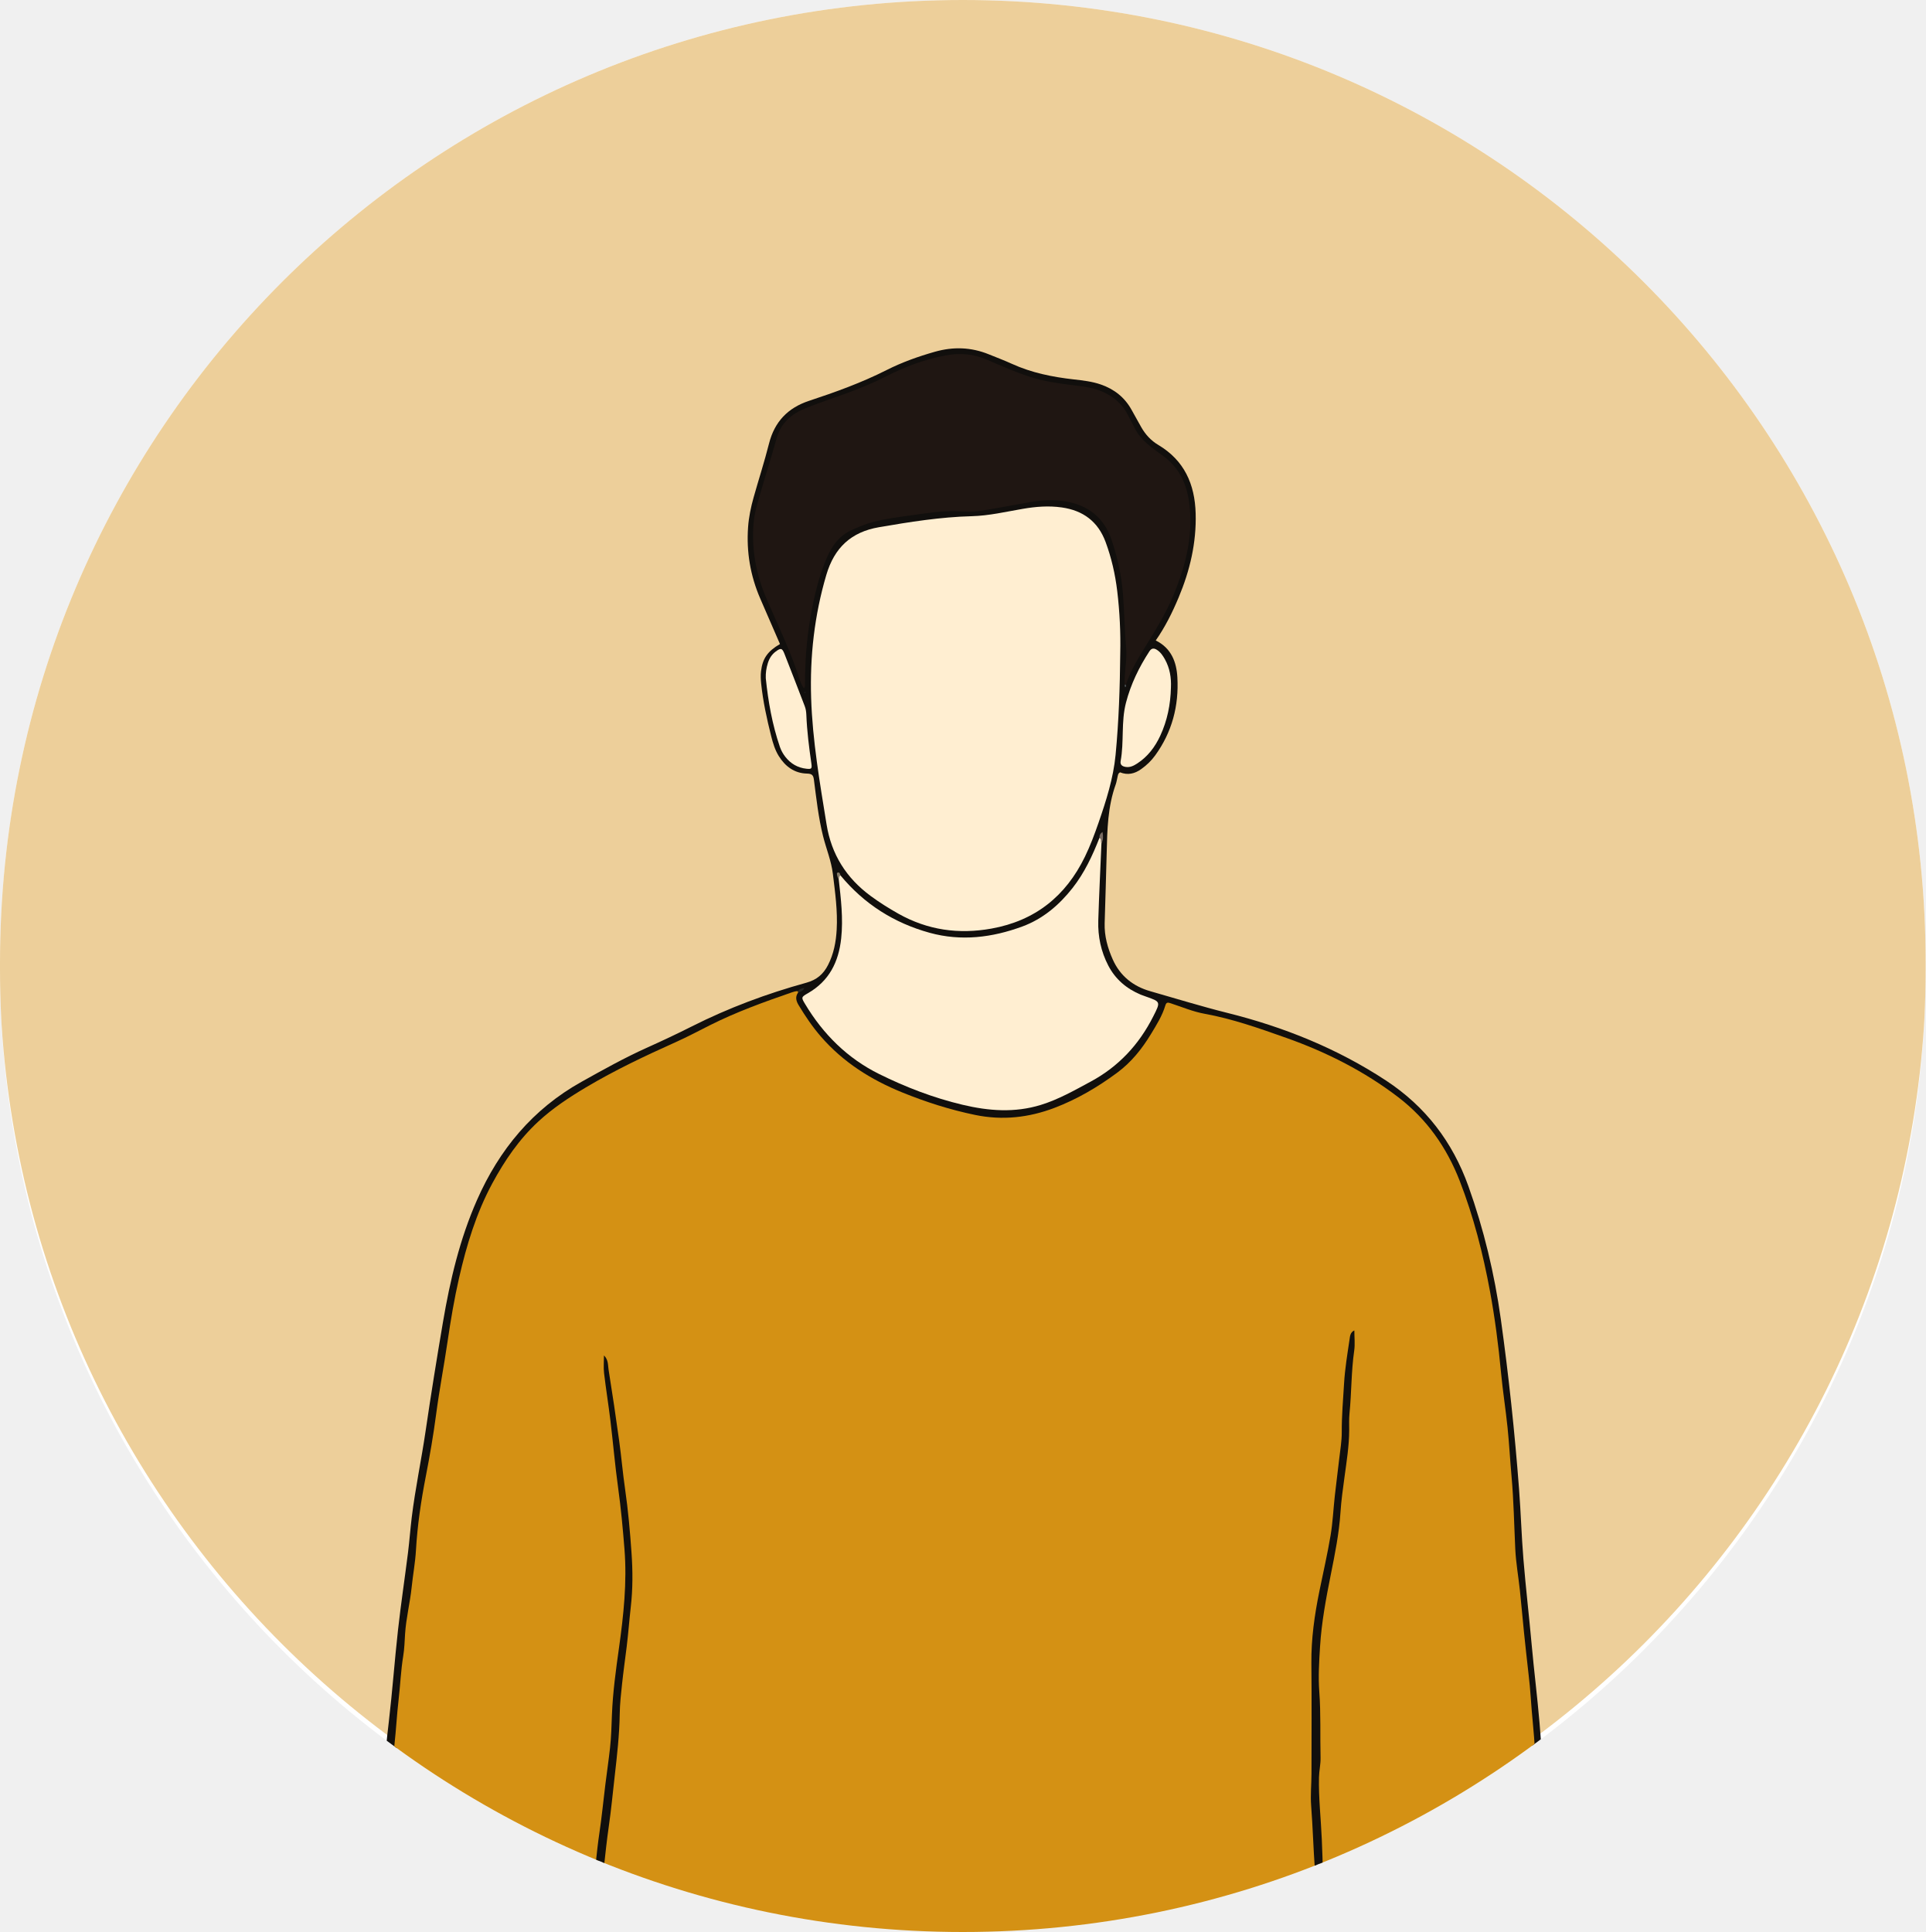
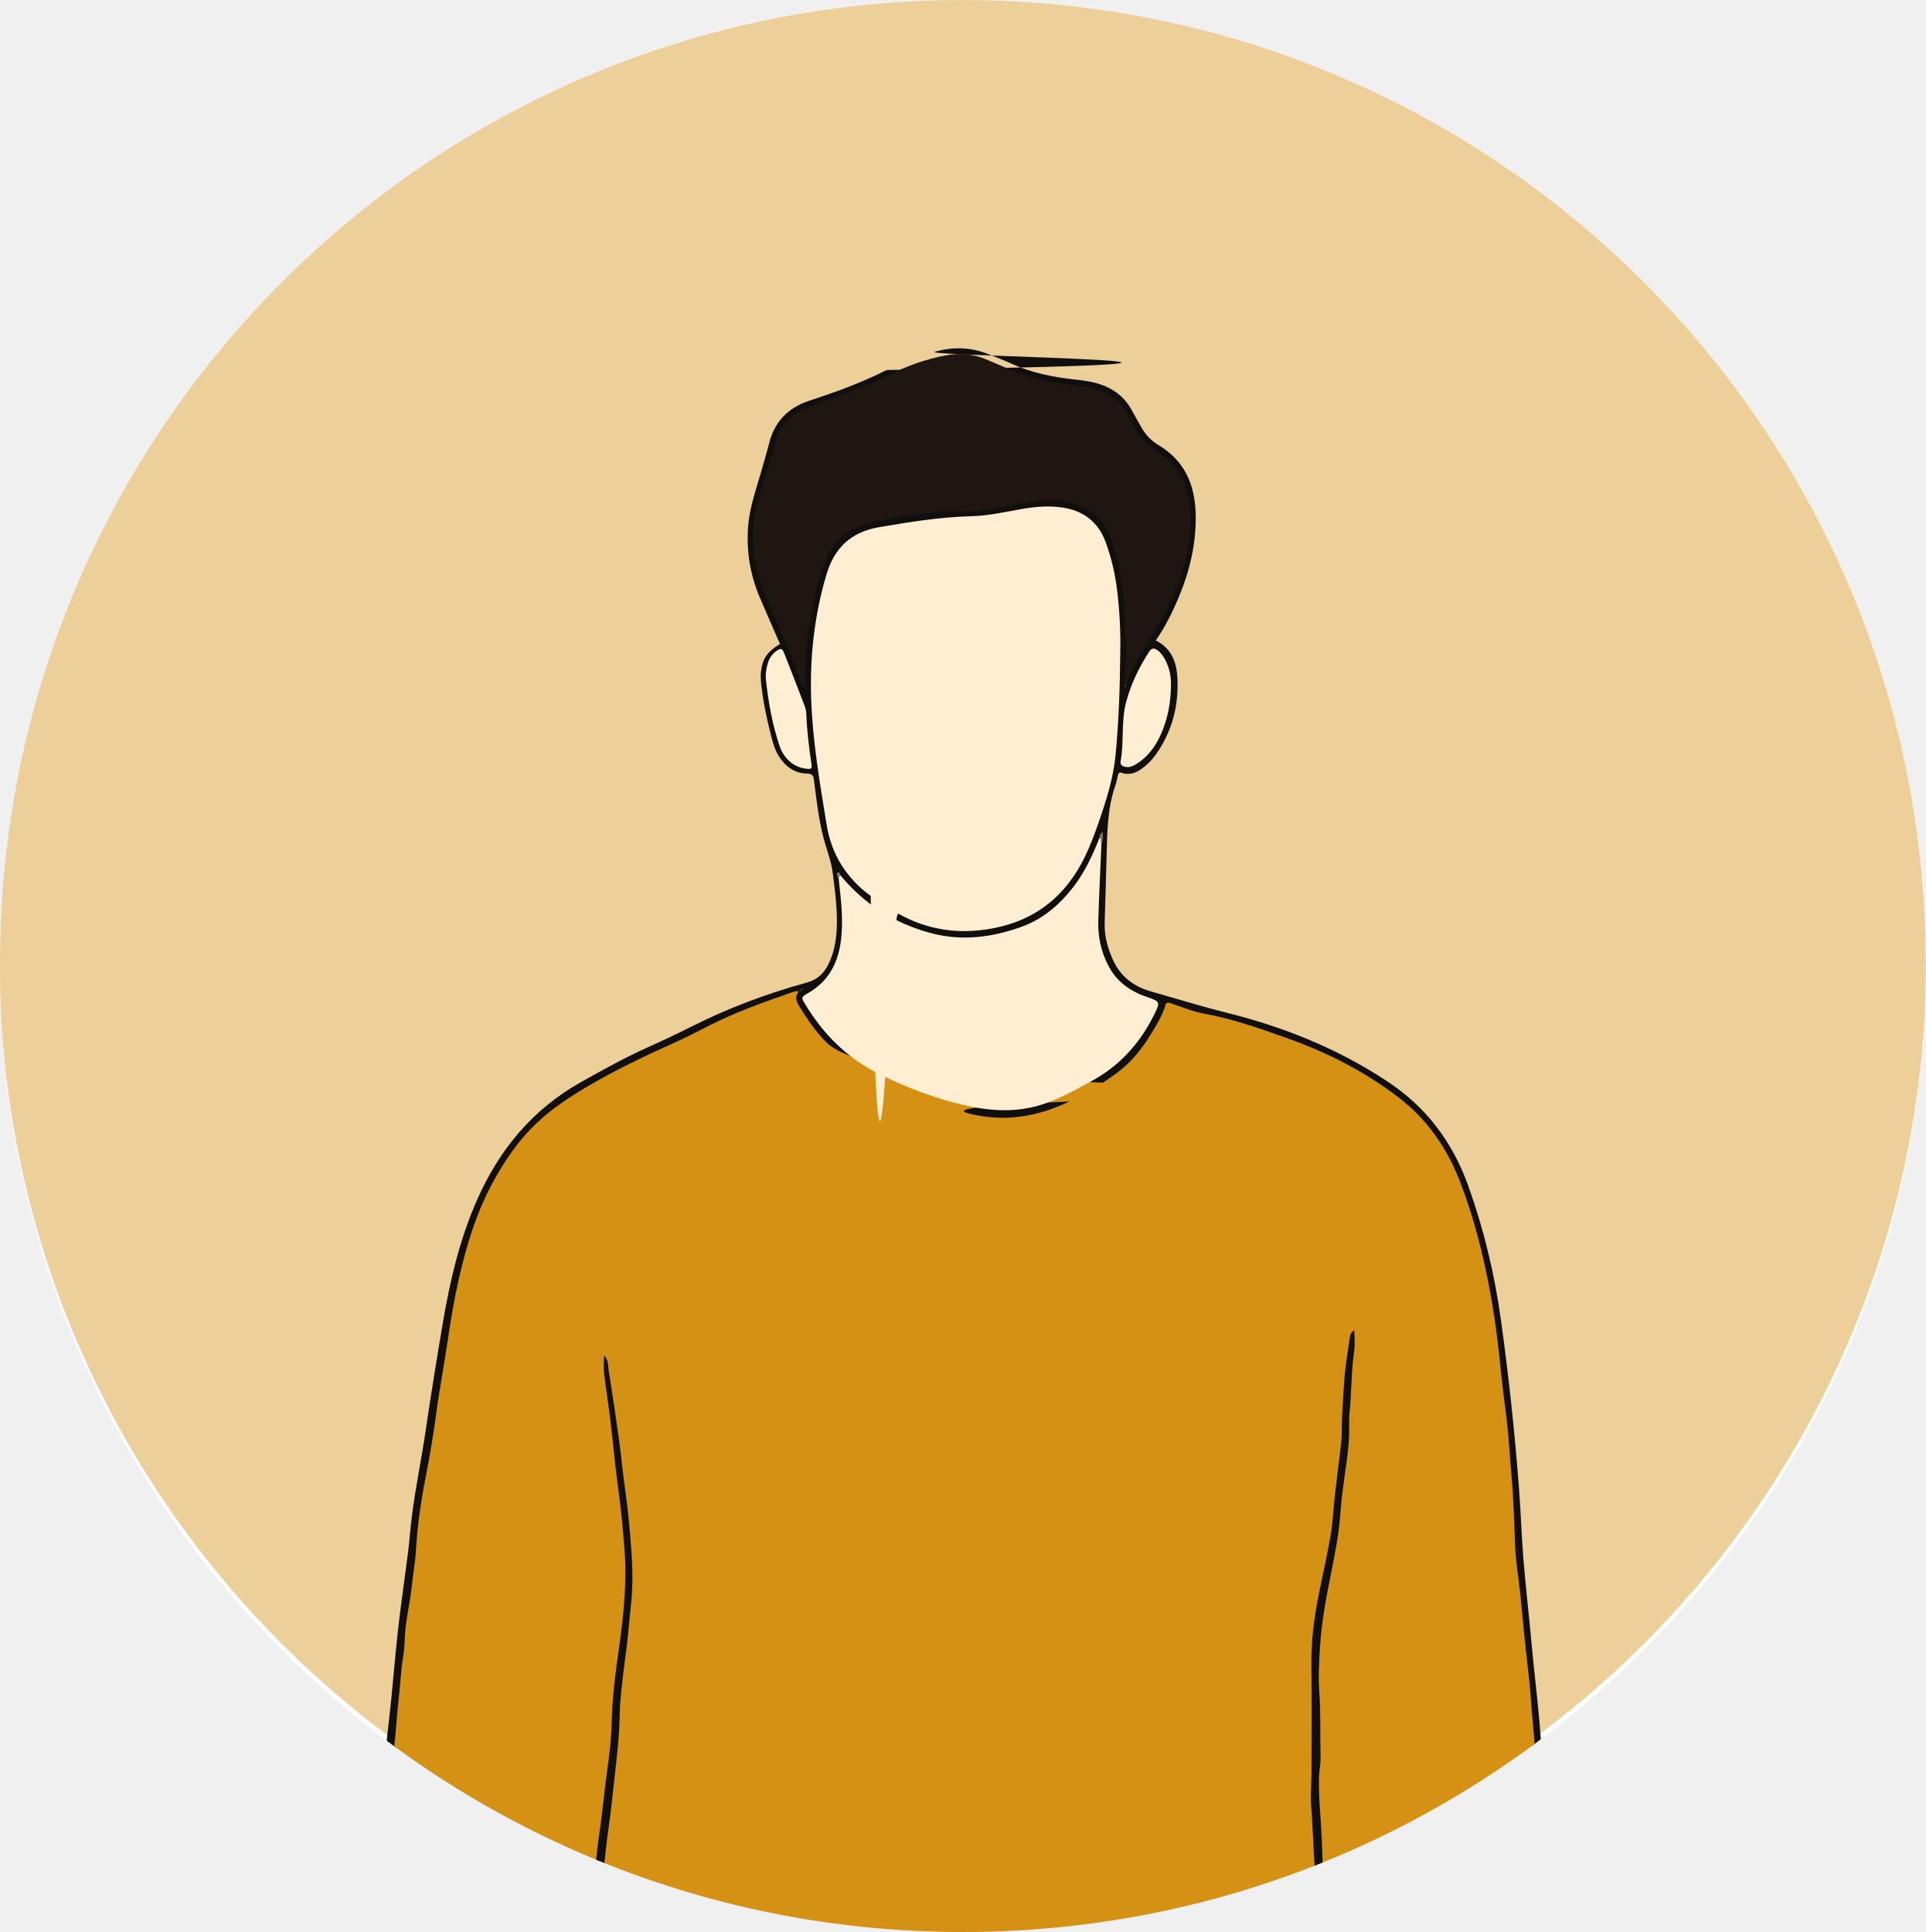
<svg xmlns="http://www.w3.org/2000/svg" width="884" height="887" viewBox="0 0 884 887" fill="none">
  <g clip-path="url(#clip0_827_2189)">
    <path d="M884 855H0V-29.34H884V855Z" fill="white" />
    <path d="M884.177 441.997C884.177 686.203 686.206 884.168 442.003 884.168C197.797 884.168 -0.171 686.203 -0.171 441.997C-0.171 197.794 197.797 -0.177 442.003 -0.177C686.206 -0.177 884.177 197.794 884.177 441.997Z" fill="#EDCF9A" />
    <path d="M602.133 889.029C492.401 889.029 382.672 889.029 272.941 889.029C272.917 888.439 273.155 887.986 273.652 887.662C275.562 886.683 277.639 886.884 279.67 886.884C384.915 886.871 490.159 886.871 595.407 886.884C597.435 886.884 599.515 886.677 601.427 887.655C601.926 887.979 602.159 888.439 602.133 889.029Z" fill="#C3BFB6" />
    <path d="M173.856 889.029C173.876 884.642 173.17 880.21 174.58 875.901C176.58 878.071 175.612 880.767 175.861 883.249C176.052 885.148 175.893 887.254 178.816 886.962C207.009 886.807 235.193 886.917 263.378 886.904C265.006 886.904 266.66 886.858 268.167 887.668C268.667 887.986 268.892 888.446 268.847 889.029C237.183 889.029 205.52 889.029 173.856 889.029Z" fill="#C3BFB6" />
-     <path d="M710.155 888.109C710.181 888.414 710.206 888.725 710.226 889.029C675.286 889.029 640.346 889.029 605.412 889.029C605.367 888.439 605.6 887.992 606.099 887.675C607.602 886.858 609.248 886.904 610.875 886.904C642.296 886.884 673.718 886.871 705.139 886.904C705.82 886.904 706.5 886.936 707.174 887.046C708.262 887.124 709.325 887.305 710.155 888.109Z" fill="#C3BFB6" />
-     <path d="M710.155 888.109C709.371 888.115 708.587 888.128 707.796 888.135C705.807 883.521 706.247 878.544 705.91 873.73C705.509 868.027 705.794 862.273 705.82 856.545C705.884 839.094 704.686 821.702 703.5 804.297C701.413 773.562 697.642 742.989 694.544 712.358C693.942 706.397 693.896 700.37 693.728 694.402C693.307 679.246 691.706 664.212 690.086 649.185C688.233 631.98 686.749 614.711 683.716 597.643C680.269 578.261 675.765 559.165 668.313 540.872C661.658 524.51 651.154 511.193 636.548 501.234C621.016 490.645 604.22 482.662 586.568 476.182C571.146 470.525 554.907 467.881 539.446 462.483C536.73 461.531 535.849 463.021 534.864 465.056C530.523 474.076 525.76 483.005 517.99 489.472C500.546 503.981 481.352 514.952 457.7 514.213C445.628 513.837 433.986 510.487 422.747 506.152C407.823 500.391 393.182 494.086 381.522 482.506C375.275 476.298 369.974 469.443 365.63 461.822C364.663 460.124 364.157 458.271 365.266 456.379C365.833 455.556 366.908 455.297 367.483 454.467C366.878 455.077 366.076 455.394 365.375 455.874C355.387 459.93 344.912 462.801 335.271 467.628C313.444 478.547 290.921 488.014 269.62 500.074C244.149 514.485 228.051 536.044 218.612 563.176C212.578 580.523 209.353 598.498 206.47 616.578C202.304 642.705 198.456 668.884 193.765 694.94C191.669 706.578 191.763 718.56 189.893 730.282C185.745 756.286 184.317 782.582 181.461 808.722C179.083 830.489 180.253 852.32 179.876 874.125C179.795 878.83 179.9 883.631 177.901 888.102C174.475 888.187 174.512 888.187 174.5 885.161C174.487 882.076 174.974 878.992 174.58 875.901C175.029 864.859 175.294 853.81 175.156 842.755C174.937 825.259 176.443 807.887 178.486 790.527C180.143 776.446 181.152 762.287 182.728 748.193C184.046 736.406 185.812 724.677 187.291 712.909C187.97 707.498 188.353 702.055 189.016 696.644C190.643 683.38 193.429 670.297 195.368 657.084C197.823 640.366 200.511 623.68 203.345 607.02C206.621 587.754 211.066 568.839 219.001 550.877C229.223 527.737 244.553 509.191 266.882 496.71C276.756 491.196 286.608 485.682 296.936 481.035C303.889 477.912 310.798 474.666 317.603 471.231C334.442 462.736 352.028 456.185 370.169 451.176C374.968 449.854 377.987 447.236 380.142 443.011C382.74 437.924 383.769 432.494 384.091 426.863C384.585 418.238 383.375 409.736 382.341 401.208C381.612 395.188 379.283 389.654 377.833 383.861C375.71 375.385 374.774 366.696 373.649 358.051C373.371 355.913 372.808 355.213 370.419 355.155C364.672 355.019 360.45 351.87 357.485 347.074C355.753 344.275 354.819 341.119 354.017 337.944C352.017 330.012 350.272 322.029 349.428 313.884C349.232 311.998 349.142 310.054 349.363 308.175C350.062 302.259 352.429 298.967 358.06 295.688C355.033 288.709 351.992 281.73 348.972 274.745C344.455 264.286 342.609 253.374 343.42 242.014C343.751 237.374 344.702 232.838 345.955 228.38C348.274 220.125 350.934 211.953 353.03 203.646C355.561 193.602 361.708 187.232 371.393 184.031C383.552 180.02 395.585 175.672 407.031 169.885C414.117 166.308 421.506 163.677 429.128 161.507C437.598 159.096 445.803 159.362 453.936 162.673C457.467 164.112 461.044 165.446 464.504 167.027C473.55 171.149 483.115 173.086 492.913 174.188C497.105 174.661 501.304 175.127 505.335 176.521C511.523 178.659 516.319 182.443 519.494 188.211C520.939 190.835 522.397 193.459 523.874 196.064C525.792 199.447 528.339 202.253 531.702 204.255C543.651 211.351 548.505 222.231 548.887 235.715C549.269 249.207 546.256 261.94 541.092 274.265C538.201 281.173 534.877 287.867 530.568 294.042C537.8 297.606 540.113 304.092 540.495 311.026C541.215 324.025 538.052 336.168 530.276 346.854C528.501 349.303 526.33 351.364 523.861 353.12C520.893 355.233 517.731 355.997 514.2 354.591C513.189 355.051 513.182 356.075 512.962 356.976C512.703 358.039 512.554 359.134 512.184 360.151C508.517 370.325 508.29 380.939 508.044 391.566C507.797 402.342 507.402 413.112 507.11 423.882C506.948 429.727 508.478 435.235 510.83 440.503C514.206 448.085 520.219 452.847 528.054 455.076C539.828 458.427 551.505 462.049 563.409 465.023C589.309 471.477 613.894 481.366 636.335 496.127C654.414 508.025 666.829 524.263 674.094 544.591C681.183 564.42 686.062 584.787 688.972 605.613C692.594 631.54 695.367 657.564 697.35 683.671C698.167 694.409 698.478 705.172 699.359 715.916C700.428 728.96 701.958 741.966 703.13 754.997C704.219 767.082 705.755 779.128 706.766 791.214C709.261 821.002 710.485 850.849 710.278 880.741C710.265 883.197 710.2 885.653 710.155 888.109Z" fill="#110F0D" />
-     <path d="M177.901 888.102C179.338 870.548 178.722 852.961 178.793 835.381C178.839 823.808 179.804 812.299 181.095 800.804C181.853 794.058 182.174 787.261 182.967 780.515C183.759 773.769 184.007 766.972 185.111 760.259C185.662 756.915 185.745 753.48 185.96 750.111C186.42 742.886 188.235 735.887 188.974 728.727C189.559 723.057 190.624 717.419 190.952 711.736C191.61 700.312 193.28 689.063 195.466 677.846C197.307 668.392 198.951 658.892 200.21 649.321C201.678 638.156 203.821 627.075 205.456 615.93C206.896 606.112 208.537 596.341 210.748 586.666C214.188 571.626 218.643 556.923 226.016 543.269C231.677 532.791 238.343 523.019 247.148 514.88C253.779 508.757 261.283 503.813 269.021 499.205C282.275 491.319 296.183 484.742 310.24 478.437C315.586 476.039 320.765 473.272 326.004 470.641C338.084 464.57 350.765 460.008 363.512 455.601C364.426 455.29 365.322 455.012 366.294 455.044C366.546 455.226 366.629 455.401 366.541 455.582C366.454 455.757 366.368 455.841 366.281 455.841C364.912 457.863 365.585 459.768 366.688 461.582C369.727 466.598 372.985 471.451 376.84 475.89C387.066 487.671 399.788 495.693 414.163 501.532C425.05 505.958 436.109 509.489 447.631 511.874C460.195 514.472 472.3 513.111 484.087 508.627C494.442 504.687 503.961 499.082 512.871 492.479C519.332 487.697 524.244 481.547 528.371 474.743C530.911 470.557 533.542 466.378 534.961 461.641C535.434 460.079 536.121 460.189 537.34 460.585C542.517 462.276 547.61 464.453 552.924 465.419C565.871 467.771 578.183 472.145 590.476 476.499C608.937 483.038 626.336 491.825 641.927 503.761C654.984 513.759 664.147 526.81 670.102 542.142C676.485 558.569 680.807 575.546 684.001 592.835C686.269 605.134 687.876 617.517 689.049 629.965C689.846 638.48 691.194 646.936 692.069 655.445C692.834 662.884 693.222 670.355 693.896 677.801C694.894 688.914 695.082 700.072 695.614 711.211C695.918 717.562 697.065 723.88 697.739 730.217C698.413 736.568 698.944 742.938 699.599 749.288C700.279 755.911 701.011 762.52 701.763 769.13C702.132 772.37 702.469 775.636 702.677 778.869C703.208 787.144 704.206 795.38 704.66 803.675C705.223 813.855 705.722 824.048 706.364 834.228C706.882 842.406 706.954 850.564 706.941 858.729C706.928 868.546 707.394 878.337 707.796 888.135C679.096 888.161 650.396 888.18 621.703 888.219C616.266 888.232 610.829 888.349 605.393 888.42L605.419 888.07C603.598 884.636 605.069 881.117 605.289 877.676C606.047 865.96 605.898 854.264 605.321 842.542C604.803 831.947 603.74 821.404 604.634 810.699C605.529 800 605.276 789.192 604.466 778.416C603.351 763.512 604.285 748.608 607.492 734.066C612.67 710.551 614.873 686.652 617.86 662.845C618.586 657.039 618.301 651.142 618.586 645.29C619.072 635.486 619.908 625.721 620.569 615.93C617.264 645.258 616.285 674.807 612.229 704.064C610.764 714.62 608.036 724.923 606.054 735.375C604.349 744.376 603.28 753.409 603.358 762.598C603.481 778.558 603.799 794.531 603.28 810.479C602.749 826.724 604.336 842.846 604.822 859.027C605.088 867.982 604.265 876.996 603.183 885.932C603.086 886.761 602.729 887.493 602.127 888.096L602.146 888.439C600.52 888.362 598.887 888.226 597.26 888.226C490.774 888.213 384.297 888.213 277.816 888.219C276.186 888.219 274.555 888.355 272.925 888.42L272.95 888.07C271.741 886.599 272.3 884.94 272.521 883.359C276.564 854.316 280.823 825.266 282.757 796.028C284.128 775.318 287.308 754.835 288.738 734.17C289.672 720.666 288.369 707.2 286.888 693.774C284.438 671.567 281.258 649.457 278.032 627.354C281.468 651.77 284.298 676.252 287.059 700.746C289.388 721.405 287.713 741.855 284.543 762.267C282.676 774.281 282.306 786.412 281.5 798.516C280.748 809.811 279.117 821.022 277.542 832.232C275.167 849.112 273.972 866.142 271.006 882.944C270.674 884.824 270.653 886.794 268.85 888.031L268.864 888.401C267.237 888.336 265.61 888.219 263.983 888.219C236.782 888.206 209.583 888.213 182.382 888.206C180.888 888.206 179.394 888.135 177.901 888.102Z" fill="#D49114" />
+     <path d="M710.155 888.109C710.181 888.640 710.206 888.725 710.226 889.029C675.286 889.029 640.346 889.029 605.412 889.029C605.367 888.439 605.6 887.992 606.099 887.675C607.602 886.858 609.248 886.904 610.875 886.904C642.296 886.884 673.718 886.871 705.139 886.904C705.82 886.904 706.5 886.936 707.174 887.046C708.262 887.124 709.325 887.305 710.155 888.109Z" fill="#C3BFB6" />
+     <path d="M710.155 888.109C709.371 888.115 708.587 888.128 707.796 888.135C705.807 883.521 706.247 878.544 705.91 873.73C705.509 868.027 705.794 862.273 705.82 856.545C705.884 839.094 704.686 821.702 703.5 804.297C701.413 773.562 697.642 742.989 694.544 712.358C693.942 706.397 693.896 700.37 693.728 694.402C693.307 679.246 691.706 664.212 690.086 649.185C688.233 631.98 686.749 614.711 683.716 597.643C680.269 578.261 675.765 559.165 668.313 540.872C661.658 524.51 651.154 511.193 636.548 501.234C621.016 490.645 604.22 482.662 586.568 476.182C571.146 470.525 554.907 467.881 539.446 462.483C536.73 461.531 535.849 463.021 534.864 465.056C530.523 474.076 525.76 483.005 517.99 489.472C500.546 503.981 481.352 514.952 457.7 514.213C445.628 513.837 433.986 510.487 422.747 506.152C407.823 500.391 393.182 494.086 381.522 482.506C375.275 476.298 369.974 469.443 365.63 461.822C364.663 460.124 364.157 458.271 365.266 456.379C365.833 455.556 366.908 455.297 367.483 454.467C366.878 455.077 366.076 455.394 365.375 455.874C355.387 459.93 344.912 462.801 335.271 467.628C313.444 478.547 290.921 488.014 269.62 500.074C244.149 514.485 228.051 536.044 218.612 563.176C212.578 580.523 209.353 598.498 206.47 616.578C202.304 642.705 198.456 668.884 193.765 694.94C191.669 706.578 191.763 718.56 189.893 730.282C185.745 756.286 184.317 782.582 181.461 808.722C179.083 830.489 180.253 852.32 179.876 874.125C179.795 878.83 179.9 883.631 177.901 888.102C174.475 888.187 174.512 888.187 174.5 885.161C174.487 882.076 174.974 878.992 174.58 875.901C175.029 864.859 175.294 853.81 175.156 842.755C174.937 825.259 176.443 807.887 178.486 790.527C180.143 776.446 181.152 762.287 182.728 748.193C184.046 736.406 185.812 724.677 187.291 712.909C187.97 707.498 188.353 702.055 189.016 696.644C190.643 683.38 193.429 670.297 195.368 657.084C197.823 640.366 200.511 623.68 203.345 607.02C206.621 587.754 211.066 568.839 219.001 550.877C229.223 527.737 244.553 509.191 266.882 496.71C276.756 491.196 286.608 485.682 296.936 481.035C303.889 477.912 310.798 474.666 317.603 471.231C334.442 462.736 352.028 456.185 370.169 451.176C374.968 449.854 377.987 447.236 380.142 443.011C382.74 437.924 383.769 432.494 384.091 426.863C384.585 418.238 383.375 409.736 382.341 401.208C381.612 395.188 379.283 389.654 377.833 383.861C375.71 375.385 374.774 366.696 373.649 358.051C373.371 355.913 372.808 355.213 370.419 355.155C364.672 355.019 360.45 351.87 357.485 347.074C355.753 344.275 354.819 341.119 354.017 337.944C352.017 330.012 350.272 322.029 349.428 313.884C349.232 311.998 349.142 310.054 349.363 308.175C350.062 302.259 352.429 298.967 358.06 295.688C355.033 288.709 351.992 281.73 348.972 274.745C344.455 264.286 342.609 253.374 343.42 242.014C343.751 237.374 344.702 232.838 345.955 228.38C348.274 220.125 350.934 211.953 353.03 203.646C355.561 193.602 361.708 187.232 371.393 184.031C383.552 180.02 395.585 175.672 407.031 169.885C640.117 166.308 421.506 163.677 429.128 161.507C437.598 159.096 445.803 159.362 453.936 162.673C457.467 164.112 461.044 165.446 464.504 167.027C473.55 171.149 483.115 173.086 492.913 174.188C497.105 174.661 501.304 175.127 505.335 176.521C511.523 178.659 516.319 182.443 519.494 188.211C520.939 190.835 522.397 193.459 523.874 196.064C525.792 199.447 528.339 202.253 531.702 204.255C543.651 211.351 548.505 222.231 548.887 235.715C549.269 249.207 546.256 261.94 541.092 274.265C538.201 281.173 534.877 287.867 530.568 294.042C537.8 297.606 540.113 304.092 540.495 311.026C541.215 324.025 538.052 336.168 530.276 346.854C528.501 349.303 526.33 351.364 523.861 353.12C520.893 355.233 517.731 355.997 514.2 354.591C513.189 355.051 513.182 356.075 512.962 356.976C512.703 358.039 512.554 359.134 512.184 360.151C508.517 370.325 508.29 380.939 508.044 391.566C507.797 402.342 507.402 413.112 507.11 423.882C506.948 429.727 508.478 435.235 510.83 440.503C514.206 448.085 520.219 452.847 528.054 455.076C539.828 458.427 551.505 462.049 563.409 465.023C589.309 471.477 613.894 481.366 636.335 496.127C654.640 508.025 666.829 524.263 674.094 544.591C681.183 564.42 686.062 584.787 688.972 605.613C692.594 631.54 695.367 657.564 697.35 683.671C698.167 694.409 698.478 705.172 699.359 715.916C700.428 728.96 701.958 741.966 703.13 754.997C704.219 767.082 705.755 779.128 706.766 791.214C709.261 821.002 710.485 850.849 710.278 880.741C710.265 883.197 710.2 885.653 710.155 888.109Z" fill="#110F0D" />
+     <path d="M177.901 888.102C179.338 870.548 178.722 852.961 178.793 835.381C178.839 823.808 179.804 812.299 181.095 800.804C181.853 794.058 182.174 787.261 182.967 780.515C183.759 773.769 184.007 766.972 185.111 760.259C185.662 756.915 185.745 753.48 185.96 750.111C186.42 742.886 188.235 735.887 188.974 728.727C189.559 723.057 190.624 717.419 190.952 711.736C191.61 700.312 193.28 689.063 195.466 677.846C197.307 668.392 198.951 658.892 200.21 649.321C201.678 638.156 203.821 627.075 205.456 615.93C206.896 606.112 208.537 596.341 210.748 586.666C214.188 571.626 218.643 556.923 226.016 543.269C231.677 532.791 238.343 523.019 247.148 514.88C253.779 508.757 261.283 503.813 269.021 499.205C282.275 491.319 296.183 484.742 310.24 478.437C315.586 476.039 320.765 473.272 326.004 470.641C338.084 464.57 350.765 460.008 363.512 455.601C364.426 455.29 365.322 455.012 366.294 455.044C366.546 455.226 366.629 455.401 366.541 455.582C366.454 455.757 366.368 455.841 366.281 455.841C364.912 457.863 365.585 459.768 366.688 461.582C369.727 466.598 372.985 471.451 376.84 475.89C387.066 487.671 399.788 495.693 640.163 501.532C425.05 505.958 436.109 509.489 447.631 511.874C460.195 514.472 472.3 513.111 484.087 508.627C494.442 504.687 503.961 499.082 512.871 492.479C519.332 487.697 524.244 481.547 528.371 474.743C530.911 470.557 533.542 466.378 534.961 461.641C535.434 460.079 536.121 460.189 537.34 460.585C542.517 462.276 547.61 464.453 552.924 465.419C565.871 467.771 578.183 472.145 590.476 476.499C608.937 483.038 626.336 491.825 641.927 503.761C654.984 513.759 664.147 526.81 670.102 542.142C676.485 558.569 680.807 575.546 684.001 592.835C686.269 605.134 687.876 617.517 689.049 629.965C689.846 638.48 691.194 646.936 692.069 655.445C692.834 662.884 693.222 670.355 693.896 677.801C694.894 688.914 695.082 700.072 695.614 711.211C695.918 717.562 697.065 723.88 697.739 730.217C698.413 736.568 698.944 742.938 699.599 749.288C700.279 755.911 701.011 762.52 701.763 769.13C702.132 772.37 702.469 775.636 702.677 778.869C703.208 787.144 704.206 795.38 704.66 803.675C705.223 813.855 705.722 824.048 706.364 834.228C706.882 842.406 706.954 850.564 706.941 858.729C706.928 868.546 707.394 878.337 707.796 888.135C679.096 888.161 650.396 888.18 621.703 888.219C616.266 888.232 610.829 888.349 605.393 888.42L605.419 888.07C603.598 884.636 605.069 881.117 605.289 877.676C606.047 865.96 605.898 854.264 605.321 842.542C604.803 831.947 603.74 821.404 604.634 810.699C605.529 800 605.276 789.192 604.466 778.416C603.351 763.512 604.285 748.608 607.492 734.066C612.67 710.551 614.873 686.652 617.86 662.845C618.586 657.039 618.301 651.142 618.586 645.29C619.072 635.486 619.908 625.721 620.569 615.93C617.264 645.258 616.285 674.807 612.229 704.064C610.764 714.62 608.036 724.923 606.054 735.375C604.349 744.376 603.28 753.409 603.358 762.598C603.481 778.558 603.799 794.531 603.28 810.479C602.749 826.724 604.336 842.846 604.822 859.027C605.088 867.982 604.265 876.996 603.183 885.932C603.086 886.761 602.729 887.493 602.127 888.096L602.146 888.439C600.52 888.362 598.887 888.226 597.26 888.226C490.774 888.213 384.297 888.213 277.816 888.219C276.186 888.219 274.555 888.355 272.925 888.42L272.95 888.07C271.741 886.599 272.3 884.94 272.521 883.359C276.564 854.316 280.823 825.266 282.757 796.028C284.128 775.318 287.308 754.835 288.738 734.17C289.672 720.666 288.369 707.2 286.888 693.774C284.438 671.567 281.258 649.457 278.032 627.354C281.468 651.77 284.298 676.252 287.059 700.746C289.388 721.405 287.713 741.855 284.543 762.267C282.676 774.281 282.306 786.412 281.5 798.516C280.748 809.811 279.117 821.022 277.542 832.232C275.167 849.112 273.972 866.142 271.006 882.944C270.674 884.824 270.653 886.794 268.85 888.031L268.864 888.401C267.237 888.336 265.61 888.219 263.983 888.219C236.782 888.206 209.583 888.213 182.382 888.206C180.888 888.206 179.394 888.135 177.901 888.102Z" fill="#D49114" />
    <path d="M268.85 888.031C269.937 881.059 271.087 874.093 272.092 867.107C273.309 858.638 273.883 850.091 275.152 841.621C276.258 834.228 276.969 826.782 277.889 819.369C278.591 813.706 279.428 808.062 280.055 802.398C280.61 797.389 280.723 792.335 280.916 787.319C281.315 776.958 282.728 766.752 284.164 756.52C286.267 741.538 287.878 726.478 286.682 711.341C285.933 701.874 285.063 692.4 283.75 682.972C282.326 672.746 281.457 662.449 280.22 652.198C279.341 644.921 278.164 637.676 277.302 630.399C277.004 627.866 277.255 625.274 277.255 622.293C279.336 624.282 279.038 626.738 279.373 628.818C281.123 639.679 282.728 650.559 284.236 661.458C285.259 668.858 285.888 676.317 286.964 683.704C288.374 693.398 289.22 703.157 289.908 712.896C290.491 721.158 290.526 729.485 289.568 737.805C288.869 743.871 288.442 749.981 287.687 756.053C286.982 761.717 286.183 767.367 285.575 773.037C285.082 777.631 284.563 782.245 284.496 786.859C284.357 796.54 283.252 806.118 282.157 815.714C281.293 823.277 280.581 830.852 279.494 838.388C277.67 851.024 276.82 863.783 274.777 876.4C274.148 880.281 273.487 884.169 272.95 888.07C271.581 888.284 270.214 888.297 268.85 888.031Z" fill="#110F0D" />
    <path d="M602.127 888.096C602.619 880.365 603.137 872.635 603.585 864.898C603.714 862.727 603.786 860.53 603.624 858.359C602.917 848.588 602.652 838.79 601.906 829.037C601.53 824.1 602.042 819.285 602.055 814.412C602.081 797.506 602.178 780.593 602.01 763.68C601.893 752.45 603.461 741.454 605.691 730.509C607.427 721.994 609.384 713.512 610.823 704.952C611.834 698.932 612.099 692.795 612.773 686.717C613.402 681.047 614.153 675.397 614.795 669.727C615.255 665.683 615.974 661.62 615.955 657.57C615.91 650.066 616.571 642.601 617.018 635.136C617.419 628.378 618.54 621.645 619.538 614.932C619.746 613.5 619.849 611.646 621.735 610.817C621.735 614.044 622.098 617.115 621.67 620.083C620.284 629.661 620.471 639.342 619.506 648.939C619.247 651.511 619.383 654.116 619.37 656.708C619.331 663.94 618.171 671.048 617.206 678.189C616.473 683.568 615.715 688.966 615.365 694.376C614.73 704.045 612.812 713.492 610.92 722.947C608.736 733.872 606.682 744.778 605.989 755.956C605.555 762.915 605.133 769.881 605.645 776.763C606.39 786.853 605.982 796.916 606.222 806.992C606.293 810.019 605.568 812.941 605.503 815.928C605.276 825.467 606.39 834.947 606.792 844.447C607.265 855.592 607.699 866.77 606.429 877.929C606.047 881.299 605.846 884.701 605.418 888.07C604.317 888.077 603.222 888.083 602.127 888.096Z" fill="#110F0D" />
-     <path d="M514.264 299.971C514.128 315.517 513.61 331.049 512.132 346.53C511.096 357.326 507.817 367.584 504.292 377.764C502.464 383.038 500.507 388.274 498.064 393.303C489.252 411.447 475.19 422.722 455.128 426.325C440.063 429.033 425.847 427.025 412.451 419.508C408.046 417.033 403.789 414.356 399.713 411.362C388.512 403.126 381.681 392.298 379.45 378.502C376.336 359.257 372.988 340.037 372.367 320.5C371.756 301.3 373.871 282.456 379.339 263.942C383.02 251.468 390.731 244.25 403.495 242.053C417.609 239.63 431.719 237.361 446.088 236.992C454.007 236.785 461.744 234.957 469.533 233.616C475.456 232.592 481.398 232.113 487.437 232.975C497.261 234.368 504.065 239.487 507.519 248.773C510.227 256.076 511.957 263.651 512.884 271.388C514.018 280.881 514.485 290.413 514.264 299.971Z" fill="#FFEED1" />
+     <path d="M514.264 299.971C514.128 315.517 513.61 331.049 512.132 346.53C511.096 357.326 507.817 367.584 504.292 377.764C502.464 383.038 500.507 388.274 498.064 393.303C489.252 411.447 475.19 422.722 455.128 426.325C440.063 429.033 425.847 427.025 412.451 419.508C408.046 417.033 403.789 640.356 399.713 411.362C388.512 403.126 381.681 392.298 379.45 378.502C376.336 359.257 372.988 340.037 372.367 320.5C371.756 301.3 373.871 282.456 379.339 263.942C383.02 251.468 390.731 244.25 403.495 242.053C417.609 239.63 431.719 237.361 446.088 236.992C454.007 236.785 461.744 234.957 469.533 233.616C475.456 232.592 481.398 232.113 487.437 232.975C497.261 234.368 504.065 239.487 507.519 248.773C510.227 256.076 511.957 263.651 512.884 271.388C514.018 280.881 514.485 290.413 514.264 299.971Z" fill="#FFEED1" />
    <path d="M516.28 314.37C516.072 308.661 517.485 303.017 516.973 297.282C516.234 289.039 516.169 280.758 515.496 272.503C514.796 263.884 512.936 255.603 510.15 247.503C507.143 238.761 500.993 233.098 492.057 230.81C485.798 229.21 479.383 229.404 473.032 230.493C465.159 231.847 457.318 233.422 449.419 234.633C446.484 235.081 443.418 234.919 440.43 234.757C432.903 234.335 425.514 235.58 418.134 236.61C412.245 237.433 406.313 238.178 400.538 239.714C397.105 240.627 393.856 242.021 390.649 243.511C385.262 246.019 381.957 250.594 379.718 255.732C375.803 264.727 373.611 274.265 371.962 283.933C370.244 294.003 369.537 304.131 369.563 314.331C369.565 314.83 369.716 315.374 369.034 316.029C367.35 313.476 366.658 310.534 365.72 307.831C361.745 296.368 356.395 285.495 351.67 274.356C347.076 263.521 344.996 252.24 345.913 240.504C346.305 235.502 347.844 230.661 349.237 225.847C351.614 217.617 354.23 209.465 356.53 201.216C358.508 194.127 363.46 189.96 369.882 187.381C376.568 184.699 383.447 182.495 390.2 179.975C395.809 177.882 401.337 175.575 406.674 172.84C415.56 168.285 424.868 164.824 434.691 163.075C440.775 161.993 446.872 162.517 452.711 164.993C459.469 167.857 466.163 170.916 473.181 173.125C479.149 175.004 485.299 175.976 491.513 176.715C497.008 177.376 502.561 177.901 507.655 180.551C512.158 182.897 515.625 186.111 517.854 190.68C518.807 192.643 519.915 194.522 520.874 196.479C523.699 202.246 528.857 205.616 533.815 209.212C540.683 214.208 544.377 221.038 545.686 229.359C546.178 232.463 546.45 235.541 546.463 238.677C546.528 250.859 543.282 262.264 538.636 273.39C535.37 281.212 531.028 288.372 526.602 295.578C522.935 301.539 519.092 307.572 516.863 314.35L516.578 314.616L516.28 314.37Z" fill="#1F1612" />
    <path d="M385.859 401.934C396.7 415.056 410.458 423.752 426.782 428.256C441.231 432.241 455.491 430.459 469.326 425.359C478.754 421.88 486.225 415.529 492.407 407.649C497.851 400.703 501.531 392.823 504.719 384.678C506.741 384.872 505.678 386.214 505.639 387.173C505.14 399.025 504.544 410.877 504.181 422.735C503.968 429.928 505.426 436.848 508.763 443.277C512.042 449.595 517.154 453.923 523.673 456.658C524.425 456.969 525.203 457.228 525.974 457.5C532.888 459.924 532.83 459.891 529.415 466.65C522.896 479.565 513.513 489.667 500.708 496.568C493.269 500.573 485.94 504.772 477.795 507.279C465.794 510.973 453.903 510.066 441.864 507.208C428.511 504.033 415.809 499.141 403.598 493.101C389.062 485.908 377.894 474.834 369.569 460.922C367.763 457.908 367.778 457.779 370.906 455.984C380.625 450.398 384.985 441.702 386.155 430.854C387.146 421.659 386.036 412.62 385.014 403.541C384.797 402.744 384.277 401.785 385.859 401.934Z" fill="#FFEED1" />
    <path d="M537.534 315.698C537.353 323.39 535.882 330.81 532.622 337.814C530.225 342.96 526.9 347.372 522.073 350.515C520.446 351.572 518.755 352.44 516.733 352.103C515.23 351.857 514.128 351.176 514.452 349.394C516.072 340.556 514.608 331.451 516.895 322.638C519.111 314.098 522.883 306.348 527.665 299.006C528.65 297.496 529.784 297.502 531.112 298.358C532.771 299.42 533.84 301.021 534.767 302.686C537.009 306.723 537.748 311.11 537.534 315.698Z" fill="#FFEED1" />
    <path d="M351.545 311.37C351.452 309.011 351.787 306.717 352.474 304.494C353.129 302.375 354.241 300.516 356.062 299.161C358.456 297.379 359.053 297.476 360.135 300.224C363.276 308.194 366.347 316.191 369.423 324.187C369.913 325.464 370.111 326.798 370.165 328.185C370.458 335.676 371.398 343.102 372.474 350.515C372.818 352.887 372.578 353.198 370.225 352.939C366.242 352.511 363.017 350.645 360.541 347.496C359.438 346.089 358.585 344.534 358.008 342.856C354.506 332.63 352.649 322.074 351.545 311.37Z" fill="#FFEED1" />
    <path d="M505.639 387.173C505.115 386.421 505.86 385.203 504.719 384.678C504.674 383.537 505.089 382.643 506.132 381.943C506.482 383.822 506.527 385.54 505.639 387.173Z" fill="#796C63" />
    <path d="M366.281 455.841C366.277 455.576 366.281 455.31 366.294 455.044C366.929 454.182 367.767 453.709 369.208 453.625C368.638 455.18 367.223 455.232 366.281 455.841Z" fill="#252623" />
    <path d="M385.859 401.934C385.15 402.245 385.34 403.029 385.014 403.541C384.792 403.075 384.457 402.627 384.378 402.141C384.289 401.591 383.867 400.696 384.741 400.56C385.426 400.457 385.696 401.286 385.859 401.934Z" fill="#857A68" />
    <path d="M516.28 314.37C516.474 314.337 516.668 314.331 516.863 314.35C516.792 314.759 517.232 315.355 516.435 315.484C516.383 315.109 516.331 314.739 516.28 314.37Z" fill="#4C5254" />
    <path d="M369.808 317.785C369.8 317.875 369.825 318.012 369.776 318.044C369.694 318.102 369.542 318.154 369.462 318.115C369.127 317.953 369.142 317.778 369.501 317.681C369.587 317.655 369.705 317.746 369.808 317.785Z" fill="#222423" />
  </g>
  <defs>
    <clipPath id="clip0_827_2189">
      <rect width="884" height="887" rx="442" fill="white" />
    </clipPath>
  </defs>
</svg>
